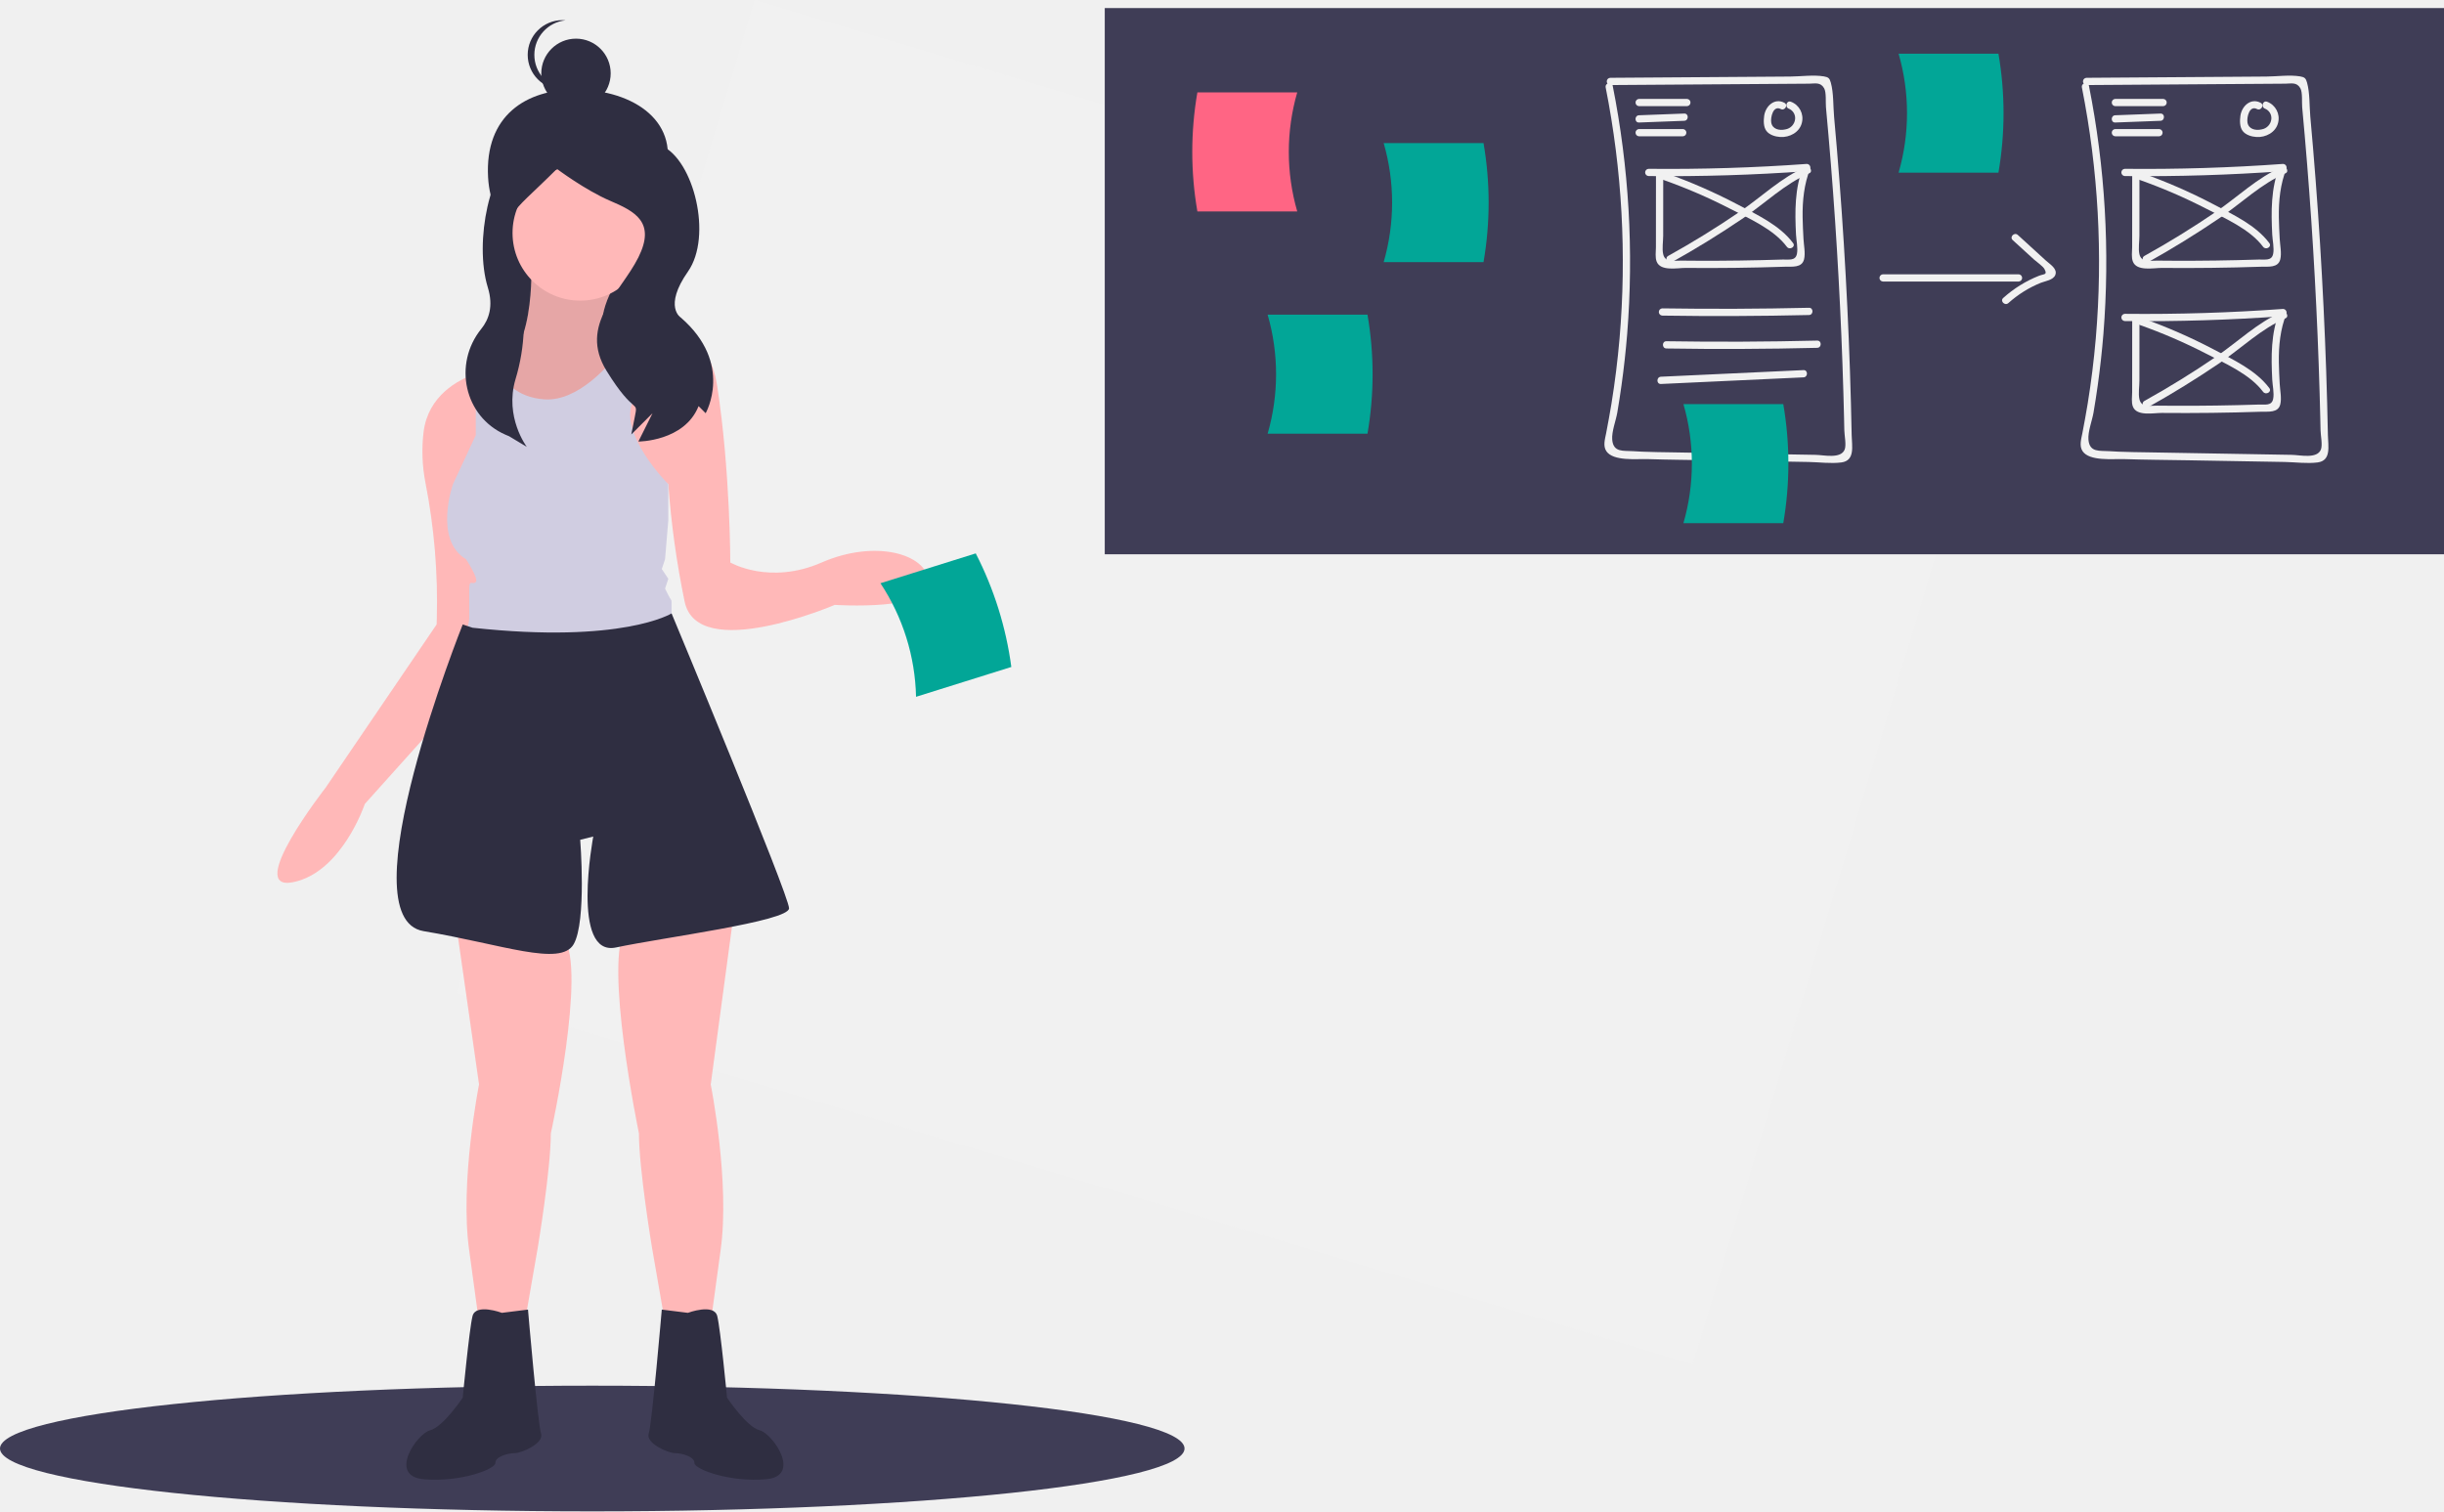
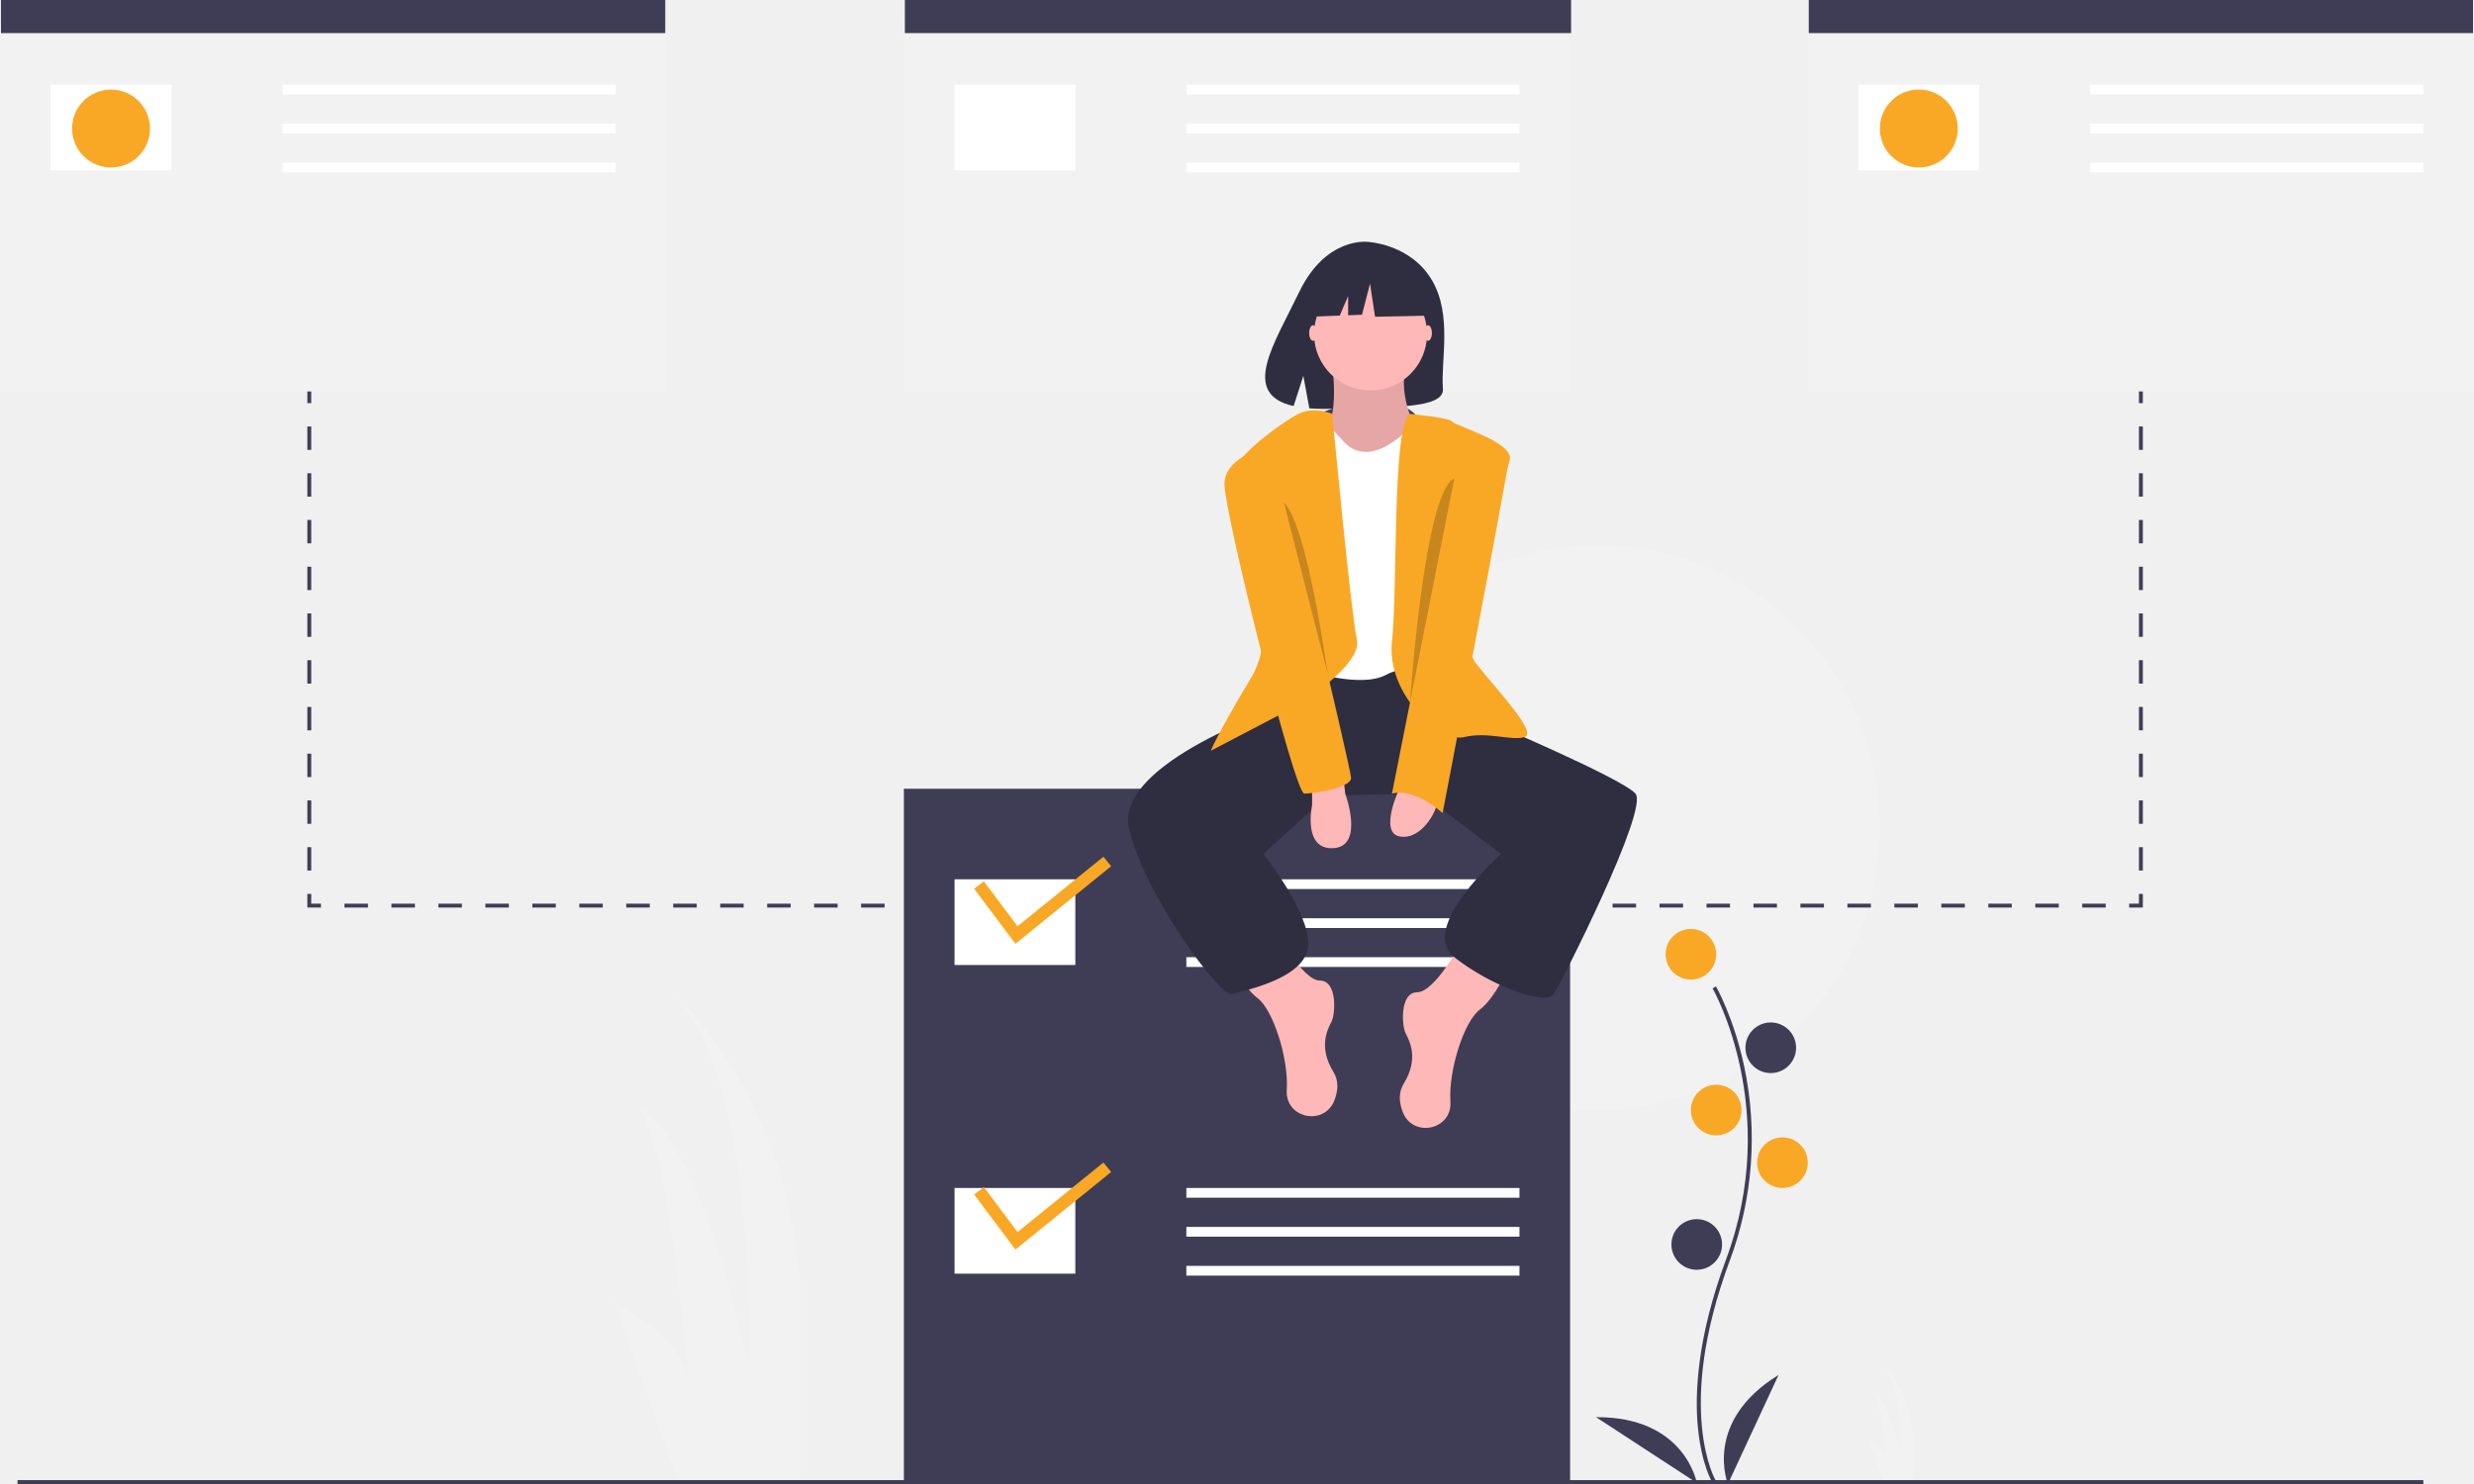
- <svg xmlns="http://www.w3.org/2000/svg" id="fad3e099-5c23-49df-a3ba-c61a9948a26d" data-name="Layer 1" width="1011" height="625.338" viewBox="0 0 1011 625.338">
-   <rect x="333.735" y="205.057" width="534" height="429" transform="translate(51.54303 -292.3748) rotate(16.7141)" fill="#f1f1f1" />
-   <ellipse cx="245" cy="599.338" rx="245" ry="26" fill="#3f3d56" />
-   <rect x="208.269" y="68.566" width="59.473" height="86.672" fill="#2f2e41" />
-   <path d="M314.262,245.878s2.237,42.791-17.548,44.545c-13.843,1.228,26.997,39.146,26.997,39.146L358.808,280.974s-26.308,2.694-9.449-26.997Z" transform="translate(-94.5 -137.3312)" fill="#ffb8b8" />
-   <path d="M358.81,280.979l-11.09,15.36-24.01,33.23s-20.05-18.62-27.29-30.18c-2.72-4.35-3.64-7.7-1-8.69a.06.06,0,0,1,.04-.01,4.287,4.287,0,0,1,1.18-.26.418.418,0,0,1,.07-.01,12.56,12.56,0,0,0,3.37-.76c16.16-6.04,14.18-43.78,14.18-43.78l35.1,8.1c-11.25,19.81-3.28,25.21,3.27,26.6a21.851,21.851,0,0,0,4.37.46C358.11,281.049,358.81,280.979,358.81,280.979Z" transform="translate(-94.5 -137.3312)" opacity="0.1" />
-   <path d="M369.127,210.734c-6.426,19.025-16.279,36.36-36.36,36.36s-35.228-16.311-36.36-36.36c-1.446-25.619,15.816-36.466,36.36-36.36C357.036,174.499,376.752,188.156,369.127,210.734Z" transform="translate(-94.5 -137.3312)" fill="#2f2e41" />
-   <path d="M283.216,519.9l9.449,66.143s-8.099,40.496-4.05,68.843l4.05,29.697h18.898l5.399-31.047s5.399-32.397,5.399-47.245c0,0,14.848-67.493,5.399-80.992Z" transform="translate(-94.5 -137.3312)" fill="#ffb8b8" />
-   <path d="M397.954,515.851l-9.449,70.193s8.099,40.496,4.05,68.843l-4.05,29.697H369.607l-5.399-31.047S358.808,621.14,358.808,606.292c0,0-14.848-71.543-5.399-85.041Z" transform="translate(-94.5 -137.3312)" fill="#ffb8b8" />
-   <path d="M379.056,680.534s10.799-4.05,12.149,1.35,4.05,33.747,4.05,33.747,8.099,12.149,13.499,13.499,17.548,18.898,2.7,20.248-29.697-4.05-29.697-6.749-5.399-4.05-8.099-4.05-12.149-4.05-10.799-8.099,5.399-51.295,5.399-51.295Z" transform="translate(-94.5 -137.3312)" fill="#2f2e41" />
-   <path d="M302.114,680.534s-10.799-4.05-12.149,1.35-4.05,33.747-4.05,33.747-8.099,12.149-13.499,13.499S254.869,748.027,269.717,749.377s29.697-4.05,29.697-6.749,5.399-4.05,8.099-4.05,12.149-4.05,10.799-8.099-5.399-51.295-5.399-51.295Z" transform="translate(-94.5 -137.3312)" fill="#2f2e41" />
-   <circle cx="240.01" cy="96.398" r="27.99" fill="#ffb8b8" />
-   <path d="M439.8,387.609s-56.69,24.3-62.09-1.35a370.699,370.699,0,0,1-6.75-48.59.035.035,0,0,0-.02-.01c-.79-.48-28.72-17.62-23.22-41.32a35.723,35.723,0,0,1,7.04-14.01s.83-.54,2.24-1.29a44.786,44.786,0,0,1,5.11-2.33c9.53-3.63,25.38-5.68,29.09,18.46,5.4,35.1,5.4,72.9,5.4,72.9s16.2,9.45,37.8,0,43.2-4.05,44.55,8.1C480.3,390.309,439.8,387.609,439.8,387.609Z" transform="translate(-94.5 -137.3312)" fill="#ffb8b8" />
-   <path d="M296.71,290.419l-.29,8.97-3.22,101.12-.54,16.8-47.24,52.65s-9.45,28.34-29.7,32.39,13.5-39.14,13.5-39.14l45.9-67.5.07-2.27a256.593,256.593,0,0,0-4.7-56.39,67.623,67.623,0,0,1-.77-20.98c1.88-15.06,14.27-21.59,21.59-24.16a36.95,36.95,0,0,1,4.11-1.21.06.06,0,0,1,.04-.01c.61-.15,1.02-.23,1.18-.26A.418.418,0,0,1,296.71,290.419Z" transform="translate(-94.5 -137.3312)" fill="#ffb8b8" />
-   <path d="M372.31,387.609v5.4c-19.68,24.05-63.24,12.69-79.11,7.5-3.73-1.22-5.93-2.1-5.93-2.1a13.964,13.964,0,0,0,1.35-5.4V380.869c0-4.05,1.34-1.35,2.69-2.7s-4.04-9.45-4.04-9.45c-13.5-8.1-5.4-31.05-5.4-31.05l9.44-20.25v-25.51a36.95,36.95,0,0,1,4.11-1.21.06.06,0,0,1,.04-.01,4.287,4.287,0,0,1,1.18-.26.418.418,0,0,1,.07-.01,12.56,12.56,0,0,0,3.37-.76c2.53,5.22,8.03,12.09,19.58,12.91,13.83.99,26.94-13.92,32.97-21.99a21.851,21.851,0,0,0,4.37.46,44.786,44.786,0,0,1,5.11-2.33l-6,25.21c-5.31,13.27,14.16,33.05,14.83,33.74a.035.035,0,0,1,.02.01v14.85l-1.35,16.2-1.35,4.05,2.7,4.05-1.35,4.05,1.35,2.7C372.31,386.259,372.31,384.919,372.31,387.609Z" transform="translate(-94.5 -137.3312)" fill="#d0cde1" />
-   <path d="M289.965,397.063l-4.05-1.35S237.32,517.201,269.717,522.6s56.694,14.848,62.094,5.399,2.7-43.196,2.7-43.196l5.399-1.35s-9.449,49.945,9.449,45.895,71.543-10.799,71.543-16.198-48.595-122.014-48.595-122.014S352.059,403.812,289.965,397.063Z" transform="translate(-94.5 -137.3312)" fill="#2f2e41" />
-   <circle cx="238.267" cy="30.345" r="14.353" fill="#2f2e41" />
-   <path d="M315.544,160.021a14.353,14.353,0,0,1,12.917-14.28c-.472-.047-.951-.072-1.435-.072a14.353,14.353,0,0,0,0,28.705c.485,0,.963-.026,1.435-.072A14.353,14.353,0,0,1,315.544,160.021Z" transform="translate(-94.5 -137.3312)" fill="#2f2e41" />
-   <path d="M321.209,197.688s-.3-1.668-12.021,2.727-18.747,36.831-12.886,55.878c2.362,7.676.441,13.21-2.695,17.082-11.767,14.531-7.135,36.356,10.005,43.828q.726.316,1.481.625l7.326,4.395s-9.339-12.288-4.665-28.006a80.589,80.589,0,0,0,1.454-41.256c-.536-2.302-1.145-4.675-1.837-7.096-5.861-20.512-3.01-18.143,17.502-38.655,0,0,11.721,8.791,21.977,13.186s19.047,8.791,11.721,23.442-24.907,27.837-13.186,46.884,13.186,11.721,11.721,19.047h0l-1.465,7.326,8.791-8.791-5.861,11.721s19.047,0,24.907-14.651l2.93,2.93s11.721-20.512-10.256-39.558c0,0-7.326-4.395,2.93-19.047s2.379-46.152-10.807-52.012S321.209,197.688,321.209,197.688Z" transform="translate(-94.5 -137.3312)" fill="#2f2e41" />
-   <path d="M473.436,425.645,512.851,413.297a144.461,144.461,0,0,0-14.722-46.995l-39.415,12.348A88.611,88.611,0,0,1,473.436,425.645Z" transform="translate(-94.5 -137.3312)" fill="#02a697" />
-   <rect x="457" y="3.338" width="554" height="226" fill="#3f3d56" />
-   <path d="M631.121,224.803H589.817a144.462,144.462,0,0,1,0-49.247H631.121A88.612,88.612,0,0,0,631.121,224.803Z" transform="translate(-94.5 -137.3312)" fill="#ff6584" />
-   <path d="M666.879,245.781h41.304a144.462,144.462,0,0,0,0-49.247H666.879A88.612,88.612,0,0,1,666.879,245.781Z" transform="translate(-94.5 -137.3312)" fill="#02a697" />
-   <path d="M758.714,173.534a370.784,370.784,0,0,1,5.737,103.869q-1.174,13.56-3.355,27.007c-.663,4.075-1.418,8.131-2.194,12.186-.445,2.323-1.378,5.216.083,7.403,2.846,4.26,12.597,3.148,16.895,3.287,8.94.289,17.893.338,26.836.494l26.905.47,12.954.226c4.414.077,9.248.761,13.627.197,5.763-.743,4.359-6.778,4.272-11.262q-.259-13.297-.709-26.589-1.783-52.676-6.566-105.192c-.407-4.467-.153-9.81-1.356-14.129-.486-1.746-.97-2.251-2.866-2.564-4.344-.718-9.52.038-13.915.069l-14.695.102-59.759.416a1.501,1.501,0,0,0,0,3l48.983-.341,21.552-.15,11.756-.082c2.416-.017,4.674-.748,6.19,1.91.959,1.682.566,5.888.748,7.846q4.39,47.083,6.369,94.35.494,11.812.838,23.629.143,4.924.26,9.848.07,2.955.131,5.909c.042,2.032.883,6.014.145,7.88-1.573,3.98-8.586,2.268-12.015,2.208l-11.958-.209-23.915-.417-23.915-.417c-3.954-.069-7.913-.099-11.865-.268-1.311-.056-2.624-.119-3.933-.212-3.898-.278-8.095.644-8.558-4.744-.286-3.325,1.532-7.91,2.1-11.235q.962-5.634,1.748-11.295,1.47-10.578,2.342-21.226a373.924,373.924,0,0,0-6.003-102.768c-.374-1.892-3.266-1.091-2.893.798Z" transform="translate(-94.5 -137.3312)" fill="#f1f1f1" />
-   <path d="M955.714,173.534a370.784,370.784,0,0,1,5.737,103.869q-1.174,13.56-3.355,27.007c-.663,4.075-1.418,8.131-2.194,12.186-.445,2.323-1.378,5.216.083,7.403,2.846,4.26,12.597,3.148,16.895,3.287,8.94.289,17.893.338,26.836.494l26.905.47,12.954.226c4.414.077,9.248.761,13.627.197,5.763-.743,4.359-6.778,4.272-11.262q-.259-13.297-.709-26.589-1.783-52.676-6.566-105.192c-.407-4.467-.153-9.81-1.356-14.129-.486-1.746-.97-2.251-2.866-2.564-4.344-.718-9.52.038-13.915.069l-14.695.102-59.759.416a1.501,1.501,0,0,0,0,3l48.983-.341,21.552-.15,11.756-.082c2.416-.017,4.674-.748,6.19,1.91.959,1.682.566,5.888.748,7.846q4.39,47.083,6.369,94.35.494,11.812.838,23.629.143,4.924.26,9.848.07,2.955.131,5.909c.042,2.032.883,6.014.145,7.88-1.573,3.98-8.586,2.268-12.015,2.208l-11.958-.209-23.915-.417-23.915-.417c-3.954-.069-7.913-.099-11.865-.268-1.311-.056-2.624-.119-3.933-.212-3.898-.278-8.095.644-8.558-4.744-.286-3.325,1.532-7.91,2.1-11.235q.962-5.634,1.748-11.295,1.47-10.578,2.342-21.226a373.924,373.924,0,0,0-6.003-102.768c-.374-1.892-3.266-1.091-2.893.798Z" transform="translate(-94.5 -137.3312)" fill="#f1f1f1" />
-   <path d="M772.508,181.255h19.843a1.501,1.501,0,0,0,0-3H772.508a1.501,1.501,0,0,0,0,3Z" transform="translate(-94.5 -137.3312)" fill="#f1f1f1" />
-   <path d="M772.507,188.023l18.703-.707c1.924-.073,1.934-3.073,0-3l-18.703.707c-1.924.073-1.934,3.073,0,3Z" transform="translate(-94.5 -137.3312)" fill="#f1f1f1" />
-   <path d="M772.508,193.728h18.142a1.501,1.501,0,0,0,0-3H772.508a1.501,1.501,0,0,0,0,3Z" transform="translate(-94.5 -137.3312)" fill="#f1f1f1" />
-   <path d="M832.627,179.847c-4.072-2.125-7.768,1.369-8.341,5.361-.28,1.952-.341,4.62.902,6.278,1.27,1.693,3.712,2.403,5.741,2.528,3.873.239,7.993-1.921,8.946-5.887a7.351,7.351,0,0,0-4.574-8.711c-1.828-.633-2.614,2.264-.798,2.893a4.208,4.208,0,0,1,2.567,4.355,4.815,4.815,0,0,1-4.009,4.206c-2.476.57-5.378-.042-5.857-2.835-.358-2.09.777-7.232,3.909-5.597,1.71.892,3.228-1.696,1.514-2.59Z" transform="translate(-94.5 -137.3312)" fill="#f1f1f1" />
-   <path d="M969.508,181.255h19.843a1.501,1.501,0,0,0,0-3H969.508a1.501,1.501,0,0,0,0,3Z" transform="translate(-94.5 -137.3312)" fill="#f1f1f1" />
-   <path d="M969.507,188.023l18.703-.707c1.924-.073,1.934-3.073,0-3l-18.703.707c-1.924.073-1.934,3.073,0,3Z" transform="translate(-94.5 -137.3312)" fill="#f1f1f1" />
-   <path d="M969.508,193.728h18.142a1.501,1.501,0,0,0,0-3H969.508a1.501,1.501,0,0,0,0,3Z" transform="translate(-94.5 -137.3312)" fill="#f1f1f1" />
-   <path d="M1029.627,179.847c-4.072-2.125-7.768,1.369-8.341,5.361-.28,1.952-.341,4.62.902,6.278,1.27,1.693,3.712,2.403,5.741,2.528,3.873.239,7.993-1.921,8.946-5.887a7.351,7.351,0,0,0-4.574-8.711c-1.828-.633-2.614,2.264-.798,2.893a4.208,4.208,0,0,1,2.567,4.355,4.815,4.815,0,0,1-4.009,4.206c-2.476.57-5.378-.042-5.857-2.835-.358-2.09.777-7.232,3.909-5.597,1.71.892,3.228-1.696,1.514-2.59Z" transform="translate(-94.5 -137.3312)" fill="#f1f1f1" />
-   <path d="M776.476,210.18q32.738.344,65.41-2.022l-1.446-1.899c-3.565,9.034-3.467,18.556-2.995,28.112.118,2.394.87,5.623.384,7.995-.611,2.982-3.288,2.269-5.951,2.356q-8.797.284-17.598.409-8.312.117-16.625.093-3.912-.012-7.823-.056c-3.062-.034-6.543.855-7.334-2.692-.507-2.272.004-5.261.005-7.597l.006-8.547.011-17.094a1.501,1.501,0,0,0-3,0l-.014,20.892-.006,9.496c-.001,1.886-.393,4.165.311,5.956,1.62,4.119,8.621,2.574,11.977,2.605q10.268.095,20.537-.031,10.268-.124,20.531-.466c2.948-.098,7.027.572,7.921-3.063.627-2.549-.104-5.872-.238-8.473-.153-2.968-.317-5.937-.356-8.909-.093-6.941.587-13.693,3.151-20.188a1.507,1.507,0,0,0-1.446-1.899q-32.655,2.365-65.41,2.022a1.501,1.501,0,0,0,0,3Z" transform="translate(-94.5 -137.3312)" fill="#f1f1f1" />
-   <path d="M782.696,211.81a220.127,220.127,0,0,1,27.263,11.773c7.906,4.086,18.257,8.549,23.698,15.852,1.14,1.531,3.746.036,2.59-1.514-5.556-7.457-15.122-11.845-23.157-16.084a225.409,225.409,0,0,0-29.598-12.92c-1.822-.649-2.606,2.249-.798,2.893Z" transform="translate(-94.5 -137.3312)" fill="#f1f1f1" />
-   <path d="M841.376,206.467c-9.914,4.239-18.313,12.407-27.172,18.459q-14.384,9.826-29.625,18.289c-1.686.941-.175,3.534,1.514,2.59q15.208-8.492,29.625-18.289c8.858-6.051,17.261-14.221,27.172-18.459,1.77-.757.243-3.342-1.514-2.59Z" transform="translate(-94.5 -137.3312)" fill="#f1f1f1" />
-   <path d="M973.476,210.18q32.738.344,65.41-2.022l-1.446-1.899c-3.565,9.034-3.467,18.556-2.995,28.112.118,2.394.87,5.623.384,7.995-.611,2.982-3.288,2.269-5.951,2.356q-8.797.284-17.598.409-8.312.117-16.625.093-3.912-.012-7.823-.056c-3.062-.034-6.543.855-7.334-2.692-.507-2.272.004-5.261.005-7.597l.006-8.547.011-17.094a1.501,1.501,0,0,0-3,0l-.014,20.892-.006,9.496c-.001,1.886-.393,4.165.311,5.956,1.62,4.119,8.621,2.574,11.977,2.605q10.268.095,20.537-.031,10.268-.124,20.531-.466c2.948-.098,7.027.572,7.921-3.063.627-2.549-.104-5.872-.238-8.473-.153-2.968-.317-5.937-.356-8.909-.093-6.941.587-13.693,3.151-20.188a1.507,1.507,0,0,0-1.446-1.899q-32.655,2.365-65.41,2.022a1.501,1.501,0,0,0,0,3Z" transform="translate(-94.5 -137.3312)" fill="#f1f1f1" />
-   <path d="M979.696,211.81a220.127,220.127,0,0,1,27.263,11.773c7.906,4.086,18.257,8.549,23.698,15.852,1.14,1.531,3.746.036,2.59-1.514-5.556-7.457-15.122-11.845-23.157-16.084a225.409,225.409,0,0,0-29.598-12.92c-1.822-.649-2.606,2.249-.798,2.893Z" transform="translate(-94.5 -137.3312)" fill="#f1f1f1" />
-   <path d="M1038.376,206.467c-9.914,4.239-18.313,12.407-27.172,18.459q-14.384,9.826-29.625,18.289c-1.686.941-.175,3.534,1.514,2.59q15.208-8.492,29.625-18.289c8.858-6.051,17.261-14.221,27.172-18.459,1.77-.757.243-3.342-1.514-2.59Z" transform="translate(-94.5 -137.3312)" fill="#f1f1f1" />
-   <path d="M973.476,270.18q32.738.344,65.41-2.022l-1.446-1.899c-3.565,9.034-3.467,18.556-2.995,28.112.118,2.394.87,5.623.384,7.995-.611,2.982-3.288,2.269-5.951,2.356q-8.797.284-17.598.409-8.312.117-16.625.093-3.912-.012-7.823-.056c-3.062-.034-6.543.855-7.334-2.692-.507-2.272.004-5.261.005-7.597l.006-8.547.011-17.094a1.501,1.501,0,0,0-3,0l-.014,20.892-.006,9.496c-.001,1.886-.393,4.165.311,5.956,1.62,4.119,8.621,2.574,11.977,2.605q10.268.095,20.537-.031,10.268-.124,20.531-.466c2.948-.098,7.027.572,7.921-3.063.627-2.549-.104-5.872-.238-8.473-.153-2.968-.317-5.937-.356-8.909-.093-6.941.587-13.693,3.151-20.188a1.507,1.507,0,0,0-1.446-1.899q-32.655,2.365-65.41,2.022a1.501,1.501,0,0,0,0,3Z" transform="translate(-94.5 -137.3312)" fill="#f1f1f1" />
-   <path d="M979.696,271.81a220.127,220.127,0,0,1,27.263,11.773c7.906,4.086,18.257,8.549,23.698,15.852,1.14,1.531,3.746.036,2.59-1.514-5.556-7.457-15.122-11.845-23.157-16.084a225.409,225.409,0,0,0-29.598-12.92c-1.822-.649-2.606,2.249-.798,2.893Z" transform="translate(-94.5 -137.3312)" fill="#f1f1f1" />
-   <path d="M1038.376,266.467c-9.914,4.239-18.313,12.407-27.172,18.459q-14.384,9.826-29.625,18.289c-1.686.941-.175,3.534,1.514,2.59q15.208-8.492,29.625-18.289c8.858-6.051,17.261-14.221,27.172-18.459,1.77-.757.243-3.342-1.514-2.59Z" transform="translate(-94.5 -137.3312)" fill="#f1f1f1" />
-   <path d="M782.147,267.918q30.334.461,60.666-.242c1.927-.045,1.934-3.045,0-3q-30.33.703-60.666.242a1.501,1.501,0,0,0,0,3Z" transform="translate(-94.5 -137.3312)" fill="#f1f1f1" />
-   <path d="M783.848,281.52q31.184.498,62.366-.268c1.927-.047,1.934-3.047,0-3q-31.179.765-62.366.268c-1.931-.031-1.932,2.969,0,3Z" transform="translate(-94.5 -137.3312)" fill="#f1f1f1" />
-   <path d="M781.572,296.206l58.965-2.738c1.922-.089,1.933-3.09,0-3l-58.965,2.738c-1.922.089-1.933,3.09,0,3Z" transform="translate(-94.5 -137.3312)" fill="#f1f1f1" />
-   <path d="M873.421,253.822h56.126a1.501,1.501,0,0,0,0-3h-56.126a1.501,1.501,0,0,0,0,3Z" transform="translate(-94.5 -137.3312)" fill="#f1f1f1" />
-   <path d="M927.088,236.671l8.769,8.004c1.003.915,3.761,2.805,4.384,4.002,1.288,2.475-.096,1.91-2.304,2.767a49.36,49.36,0,0,0-14.764,9.168c-1.451,1.279.677,3.394,2.121,2.121a45.833,45.833,0,0,1,13.44-8.396c1.769-.7,5.125-1.11,5.966-3.217,1.029-2.579-2.248-4.482-3.8-5.899l-11.692-10.672c-1.424-1.299-3.551.816-2.121,2.121Z" transform="translate(-94.5 -137.3312)" fill="#f1f1f1" />
-   <path d="M790.879,353.781h41.304a144.462,144.462,0,0,0,0-49.247H790.879A88.612,88.612,0,0,1,790.879,353.781Z" transform="translate(-94.5 -137.3312)" fill="#02a697" />
-   <path d="M618.879,316.781h41.304a144.462,144.462,0,0,0,0-49.247H618.879A88.612,88.612,0,0,1,618.879,316.781Z" transform="translate(-94.5 -137.3312)" fill="#02a697" />
-   <path d="M879.879,208.781h41.304a144.462,144.462,0,0,0,0-49.247H879.879A88.612,88.612,0,0,1,879.879,208.781Z" transform="translate(-94.5 -137.3312)" fill="#02a697" />
+ <svg xmlns="http://www.w3.org/2000/svg" id="b07e7c8b-ffb9-458f-9d0a-e368c1cfe139" data-name="Layer 1" width="1020" height="612" viewBox="0 0 1020 612">
+   <path d="M569.759,855.197l-26.492-74.178s29.142,14.571,30.466,33.115c0,0-6.623-92.723-19.869-112.592,0,0,21.194,2.649,45.037,105.969,0,0,3.974-119.215-31.791-153.655,0,0,49.011,39.738,52.985,125.838v75.503Z" transform="translate(-290 -244)" fill="#f2f2f2" />
+   <path d="M1066.59,855.197l-6.37-17.835s7.007,3.503,7.325,7.962c0,0-1.592-22.294-4.777-27.072,0,0,5.096.637,10.829,25.479,0,0,.955-28.664-7.644-36.945,0,0,11.784,9.555,12.74,30.257v18.154Z" transform="translate(-290 -244)" fill="#f2f2f2" />
+   <circle cx="658.583" cy="341.339" r="116.457" fill="#f2f2f2" />
+   <rect y="8.835" width="274.677" height="152.598" fill="#f2f2f2" />
+   <rect x="372.661" y="8.835" width="274.677" height="152.598" fill="#f2f2f2" />
+   <rect x="745.323" y="8.835" width="274.677" height="152.598" fill="#f2f2f2" />
+   <path d="M996.086,855.616c-.184-.301-4.53-7.558-6.037-22.626-1.382-13.825-.493-37.127,11.592-69.632,22.894-61.578-5.276-111.263-5.564-111.758l1.39-.806c.073.125,7.342,12.793,11.636,32.964a143.813,143.813,0,0,1-5.956,80.16c-22.855,61.473-5.864,90.574-5.689,90.861Z" transform="translate(-290 -244)" fill="#3f3d56" />
+   <circle cx="697.134" cy="393.543" r="10.441" fill="#f9a826" />
+   <circle cx="730.063" cy="432.094" r="10.441" fill="#3f3d56" />
+   <circle cx="707.575" cy="457.795" r="10.441" fill="#f9a826" />
+   <circle cx="734.882" cy="479.48" r="10.441" fill="#f9a826" />
+   <circle cx="699.543" cy="513.213" r="10.441" fill="#3f3d56" />
+   <path d="M1002.394,856s-10.441-25.701,20.882-44.976Z" transform="translate(-290 -244)" fill="#3f3d56" />
+   <path d="M989.553,855.534s-4.752-27.331-41.53-27.096Z" transform="translate(-290 -244)" fill="#3f3d56" />
+   <rect x="0.402" width="273.874" height="13.654" fill="#3f3d56" />
+   <rect x="373.063" width="274.677" height="13.654" fill="#3f3d56" />
+   <rect x="745.724" width="273.874" height="13.654" fill="#3f3d56" />
+   <rect x="20.882" y="34.937" width="49.795" height="35.339" fill="#fff" />
+   <rect x="116.457" y="34.937" width="137.339" height="4.016" fill="#fff" />
+   <rect x="116.457" y="51" width="137.339" height="4.016" fill="#fff" />
+   <rect x="116.457" y="67.063" width="137.339" height="4.016" fill="#fff" />
+   <rect x="393.543" y="34.937" width="49.795" height="35.339" fill="#fff" />
+   <rect x="489.118" y="34.937" width="137.339" height="4.016" fill="#fff" />
+   <rect x="489.118" y="51" width="137.339" height="4.016" fill="#fff" />
+   <rect x="489.118" y="67.063" width="137.339" height="4.016" fill="#fff" />
+   <rect x="766.205" y="34.937" width="49.795" height="35.339" fill="#fff" />
+   <rect x="861.78" y="34.937" width="137.339" height="4.016" fill="#fff" />
+   <rect x="861.78" y="51" width="137.339" height="4.016" fill="#fff" />
+   <rect x="861.78" y="67.063" width="137.339" height="4.016" fill="#fff" />
+   <circle cx="45.78" cy="53.008" r="16.063" fill="#f9a826" />
+   <circle cx="791.102" cy="53.008" r="16.063" fill="#f9a826" />
+   <rect x="126.714" y="161.433" width="1.606" height="4.819" fill="#3f3d56" />
+   <path d="M418.32,603.008h-1.606v-9.638h1.606Zm0-19.276h-1.606v-9.638h1.606Zm0-19.276h-1.606V554.819h1.606Zm0-19.276h-1.606v-9.638h1.606Zm0-19.276h-1.606v-9.638h1.606Zm0-19.276h-1.606v-9.638h1.606Zm0-19.276h-1.606v-9.638h1.606Zm0-19.276h-1.606v-9.638h1.606Zm0-19.276h-1.606v-9.638h1.606Zm0-19.276h-1.606v-9.638h1.606Z" transform="translate(-290 -244)" fill="#3f3d56" />
+   <polygon points="132.336 374.268 126.714 374.268 126.714 368.646 128.32 368.646 128.32 372.661 132.336 372.661 132.336 374.268" fill="#3f3d56" />
+   <path d="M1158.161,618.268h-9.682v-1.606h9.682Zm-19.363,0h-9.682v-1.606h9.682Zm-19.363,0h-9.682v-1.606h9.682Zm-19.364,0H1090.388v-1.606h9.682Zm-19.363,0h-9.682v-1.606h9.682Zm-19.364,0h-9.682v-1.606h9.682Zm-19.363,0h-9.682v-1.606h9.682Zm-19.364,0h-9.682v-1.606h9.682Zm-19.363,0h-9.682v-1.606h9.682Zm-19.364,0H974.205v-1.606h9.682Zm-19.363,0h-9.682v-1.606h9.682Zm-19.364,0h-9.682v-1.606h9.682Zm-19.363,0h-9.682v-1.606h9.682Zm-19.364,0h-9.682v-1.606h9.682Zm-19.363,0H877.385v-1.606H887.068Zm-19.364,0h-9.682v-1.606h9.682Zm-19.363,0h-9.682v-1.606h9.682Zm-19.364,0h-9.682v-1.606h9.682Zm-19.363,0h-9.682v-1.606h9.682Zm-19.364,0h-9.682v-1.606h9.682Zm-19.364,0h-9.682v-1.606H770.885Zm-19.364,0h-9.682v-1.606h9.682Zm-19.364,0h-9.682v-1.606h9.682Zm-19.364,0h-9.682v-1.606h9.682Zm-19.364,0h-9.682v-1.606h9.682Zm-19.364,0H664.384v-1.606h9.682Zm-19.364,0H645.02v-1.606h9.682Zm-19.364,0h-9.682v-1.606h9.682Zm-19.364,0h-9.682v-1.606h9.682Zm-19.364,0h-9.682v-1.606h9.682Zm-19.364,0h-9.682v-1.606h9.682Zm-19.364,0h-9.682v-1.606h9.682Zm-19.364,0H528.837v-1.606h9.682Zm-19.364,0h-9.682v-1.606h9.682Zm-19.364,0h-9.682v-1.606h9.682Zm-19.364,0h-9.682v-1.606h9.682Zm-19.364,0h-9.682v-1.606h9.682Zm-19.364,0h-9.682v-1.606H441.7Z" transform="translate(-290 -244)" fill="#3f3d56" />
+   <polygon points="883.465 374.268 877.843 374.268 877.843 372.661 881.858 372.661 881.858 368.646 883.465 368.646 883.465 374.268" fill="#3f3d56" />
+   <path d="M1173.465,603.008h-1.606v-9.638h1.606Zm0-19.276h-1.606v-9.638h1.606Zm0-19.276h-1.606V554.819h1.606Zm0-19.276h-1.606v-9.638h1.606Zm0-19.276h-1.606v-9.638h1.606Zm0-19.276h-1.606v-9.638h1.606Zm0-19.276h-1.606v-9.638h1.606Zm0-19.276h-1.606v-9.638h1.606Zm0-19.276h-1.606v-9.638h1.606Zm0-19.276h-1.606v-9.638h1.606Z" transform="translate(-290 -244)" fill="#3f3d56" />
+   <rect x="881.858" y="161.433" width="1.606" height="4.819" fill="#3f3d56" />
+   <rect x="372.661" y="325.276" width="274.677" height="285.921" fill="#3f3d56" />
+   <rect x="393.543" y="362.622" width="49.795" height="35.339" fill="#fff" />
+   <rect x="489.118" y="362.622" width="137.339" height="4.016" fill="#fff" />
+   <rect x="489.118" y="378.685" width="137.339" height="4.016" fill="#fff" />
+   <rect x="489.118" y="394.748" width="137.339" height="4.016" fill="#fff" />
+   <rect x="393.543" y="489.921" width="49.795" height="35.339" fill="#fff" />
+   <rect x="489.118" y="489.921" width="137.339" height="4.016" fill="#fff" />
+   <rect x="489.118" y="505.984" width="137.339" height="4.016" fill="#fff" />
+   <rect x="489.118" y="522.047" width="137.339" height="4.016" fill="#fff" />
+   <polygon points="418.652 389.229 401.607 366.503 405.645 363.475 419.53 381.989 454.923 353.324 458.119 357.23 418.652 389.229" fill="#f9a826" />
+   <polygon points="418.652 515.324 401.607 492.598 405.645 489.57 419.53 508.083 454.923 479.418 458.119 483.325 418.652 515.324" fill="#f9a826" />
+   <rect x="7.228" y="610.394" width="991.89" height="1.606" fill="#3f3d56" />
+   <path d="M834.574,414.268s26.504-11.549,38.953.651S840.196,423.102,834.574,414.268Z" transform="translate(-290 -244)" fill="#3f3d56" />
+   <path d="M880.339,359.497c-8.907-15.05-26.528-15.751-26.528-15.751s-17.171-2.196-28.186,20.725c-10.267,21.364-24.437,41.992-2.281,46.993l4.002-12.456,2.478,13.383a86.686,86.686,0,0,0,9.48.162c23.727-.766,46.323.224,45.595-8.29C883.932,392.945,888.909,373.978,880.339,359.497Z" transform="translate(-290 -244)" fill="#2f2e41" />
+   <path d="M892.802,632.323s-11.244,20.882-18.472,20.882-6.425,13.654-4.819,16.866,5.622,10.441-.803,20.882c-2.244,3.647-1.843,7.784-.37,11.624,4.126,10.758,20.178,7.499,19.666-4.012q-.008-.19-.021-.383c-.803-12.85,5.622-32.929,12.047-37.748s12.047-17.669,12.047-17.669Z" transform="translate(-290 -244)" fill="#ffb8b8" />
+   <path d="M815.7,627.504s11.244,20.882,18.472,20.882,6.425,13.654,4.819,16.866-5.622,10.441.803,20.882c2.244,3.647,1.843,7.784.37,11.624-4.126,10.758-20.178,7.499-19.666-4.012q.008-.19.021-.383c.803-12.85-5.622-32.929-12.047-37.748s-12.047-17.669-12.047-17.669Z" transform="translate(-290 -244)" fill="#ffb8b8" />
+   <path d="M824.534,524.701l-4.819,10.441s-70.677,23.291-64.252,50.598,37.748,69.874,42.567,68.268,30.52-6.425,31.323-20.079-18.472-37.748-18.472-37.748l26.504-24.094,38.568-.803L908.865,596.181s-34.535,30.52-19.276,42.567,37.748,20.079,40.961,15.26,39.354-76.299,33.732-82.724-62.646-30.52-62.646-30.52l-15.26-21.685-59.433-3.213Z" transform="translate(-290 -244)" fill="#2f2e41" />
+   <path d="M838.991,392.181s4.016,26.504-4.016,29.717,16.063,16.866,16.063,16.866H864.692l8.835-18.472s-8.031-14.457-3.213-28.11S838.991,392.181,838.991,392.181Z" transform="translate(-290 -244)" fill="#ffb8b8" />
+   <path d="M838.991,392.181s4.016,26.504-4.016,29.717,16.063,16.866,16.063,16.866H864.692l8.835-18.472s-8.031-14.457-3.213-28.11S838.991,392.181,838.991,392.181Z" transform="translate(-290 -244)" opacity="0.1" />
+   <path d="M833.369,414.669s8.835,9.638,10.441,11.244,8.835,10.441,24.094-2.409,16.866,2.409,16.866,2.409v96.378s-12.85-5.622-23.291,0-32.126-1.606-32.126-1.606l-4.016-99.591Z" transform="translate(-290 -244)" fill="#fff" />
+   <path d="M839.269,414.669s-7.506-3.213-13.931,0-28.913,19.276-27.307,26.504S820.519,499,806.062,523.094s-16.866,30.52-16.866,30.52l35.339-18.472s27.307-16.866,24.898-27.307S839.269,414.669,839.269,414.669Z" transform="translate(-290 -244)" fill="#f9a826" />
+   <path d="M871.127,414.669s16.857,1.606,17.66,3.213,25.299,8.433,23.693,15.661-23.693,71.882-14.055,83.929,25.701,28.913,20.079,30.52-15.26-2.409-24.898,0-32.126-17.669-29.717-39.354S863.908,420.291,871.127,414.669Z" transform="translate(-290 -244)" fill="#f9a826" />
+   <path d="M830.96,568.071v8.031s-4.016,18.472,8.835,17.669,4.819-22.488,4.819-22.488l-.803-7.228Z" transform="translate(-290 -244)" fill="#ffb8b8" />
+   <path d="M867.101,568.874s-8.835,18.472,0,20.079,15.26-10.441,15.26-13.654S867.101,568.874,867.101,568.874Z" transform="translate(-290 -244)" fill="#ffb8b8" />
+   <ellipse cx="588.747" cy="137.339" rx="1.606" ry="3.213" fill="#ffb8b8" />
+   <ellipse cx="541.361" cy="137.339" rx="1.606" ry="3.213" fill="#ffb8b8" />
+   <path d="M892.802,425.11s20.079,0,19.276,8.031S884.771,579.315,884.771,579.315s-11.244-10.441-20.882-8.031Z" transform="translate(-290 -244)" fill="#f9a826" />
+   <path d="M814.897,427.52s-20.079,4.016-20.079,16.063,28.913,127.701,32.929,127.701,19.276-2.409,19.276-6.425S814.897,427.52,814.897,427.52Z" transform="translate(-290 -244)" fill="#f9a826" />
+   <path d="M819.314,451.213l18.071,70.67S828.952,460.047,819.314,451.213Z" transform="translate(-290 -244)" opacity="0.2" />
+   <path d="M889.603,441.283l-18.276,92.397S877.168,446.613,889.603,441.283Z" transform="translate(-290 -244)" opacity="0.2" />
+   <circle cx="565.054" cy="137.74" r="23.291" fill="#ffb8b8" />
+   <polygon points="586.401 114.046 568.992 104.927 544.951 108.657 539.977 130.626 552.359 130.15 555.818 122.079 555.818 130.017 561.531 129.797 564.847 116.947 566.92 130.626 587.23 130.212 586.401 114.046" fill="#2f2e41" />
</svg>
